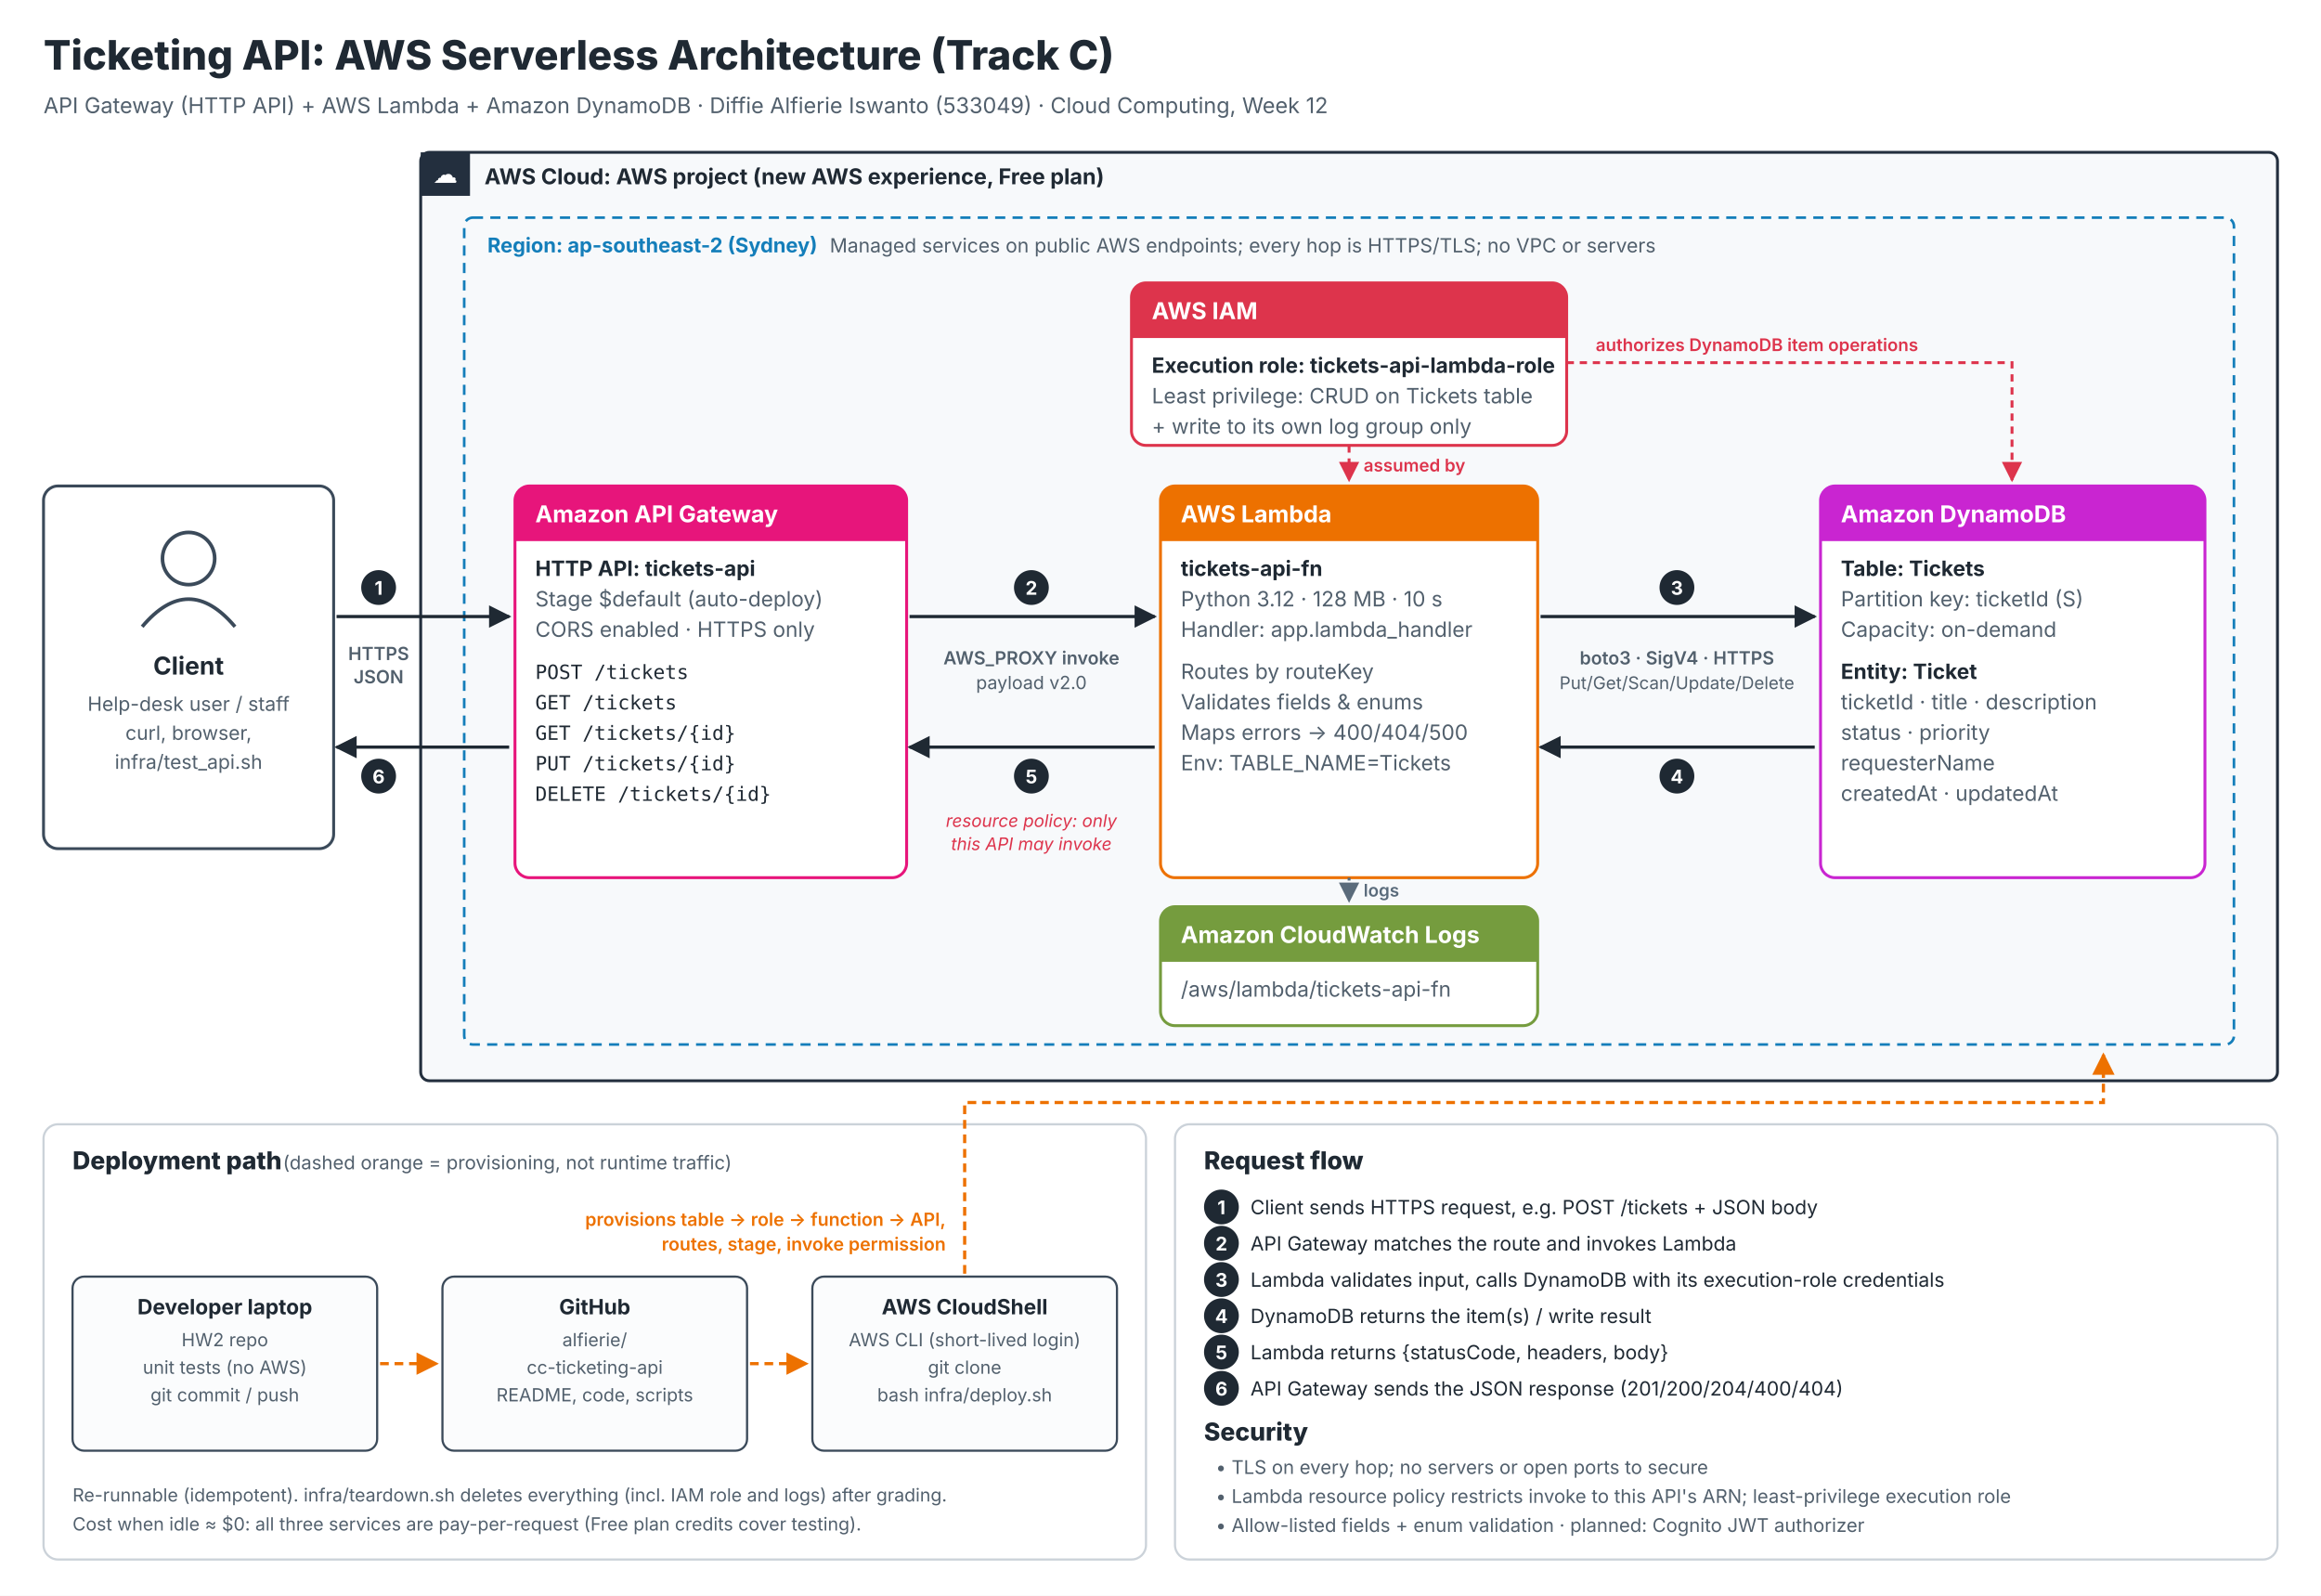
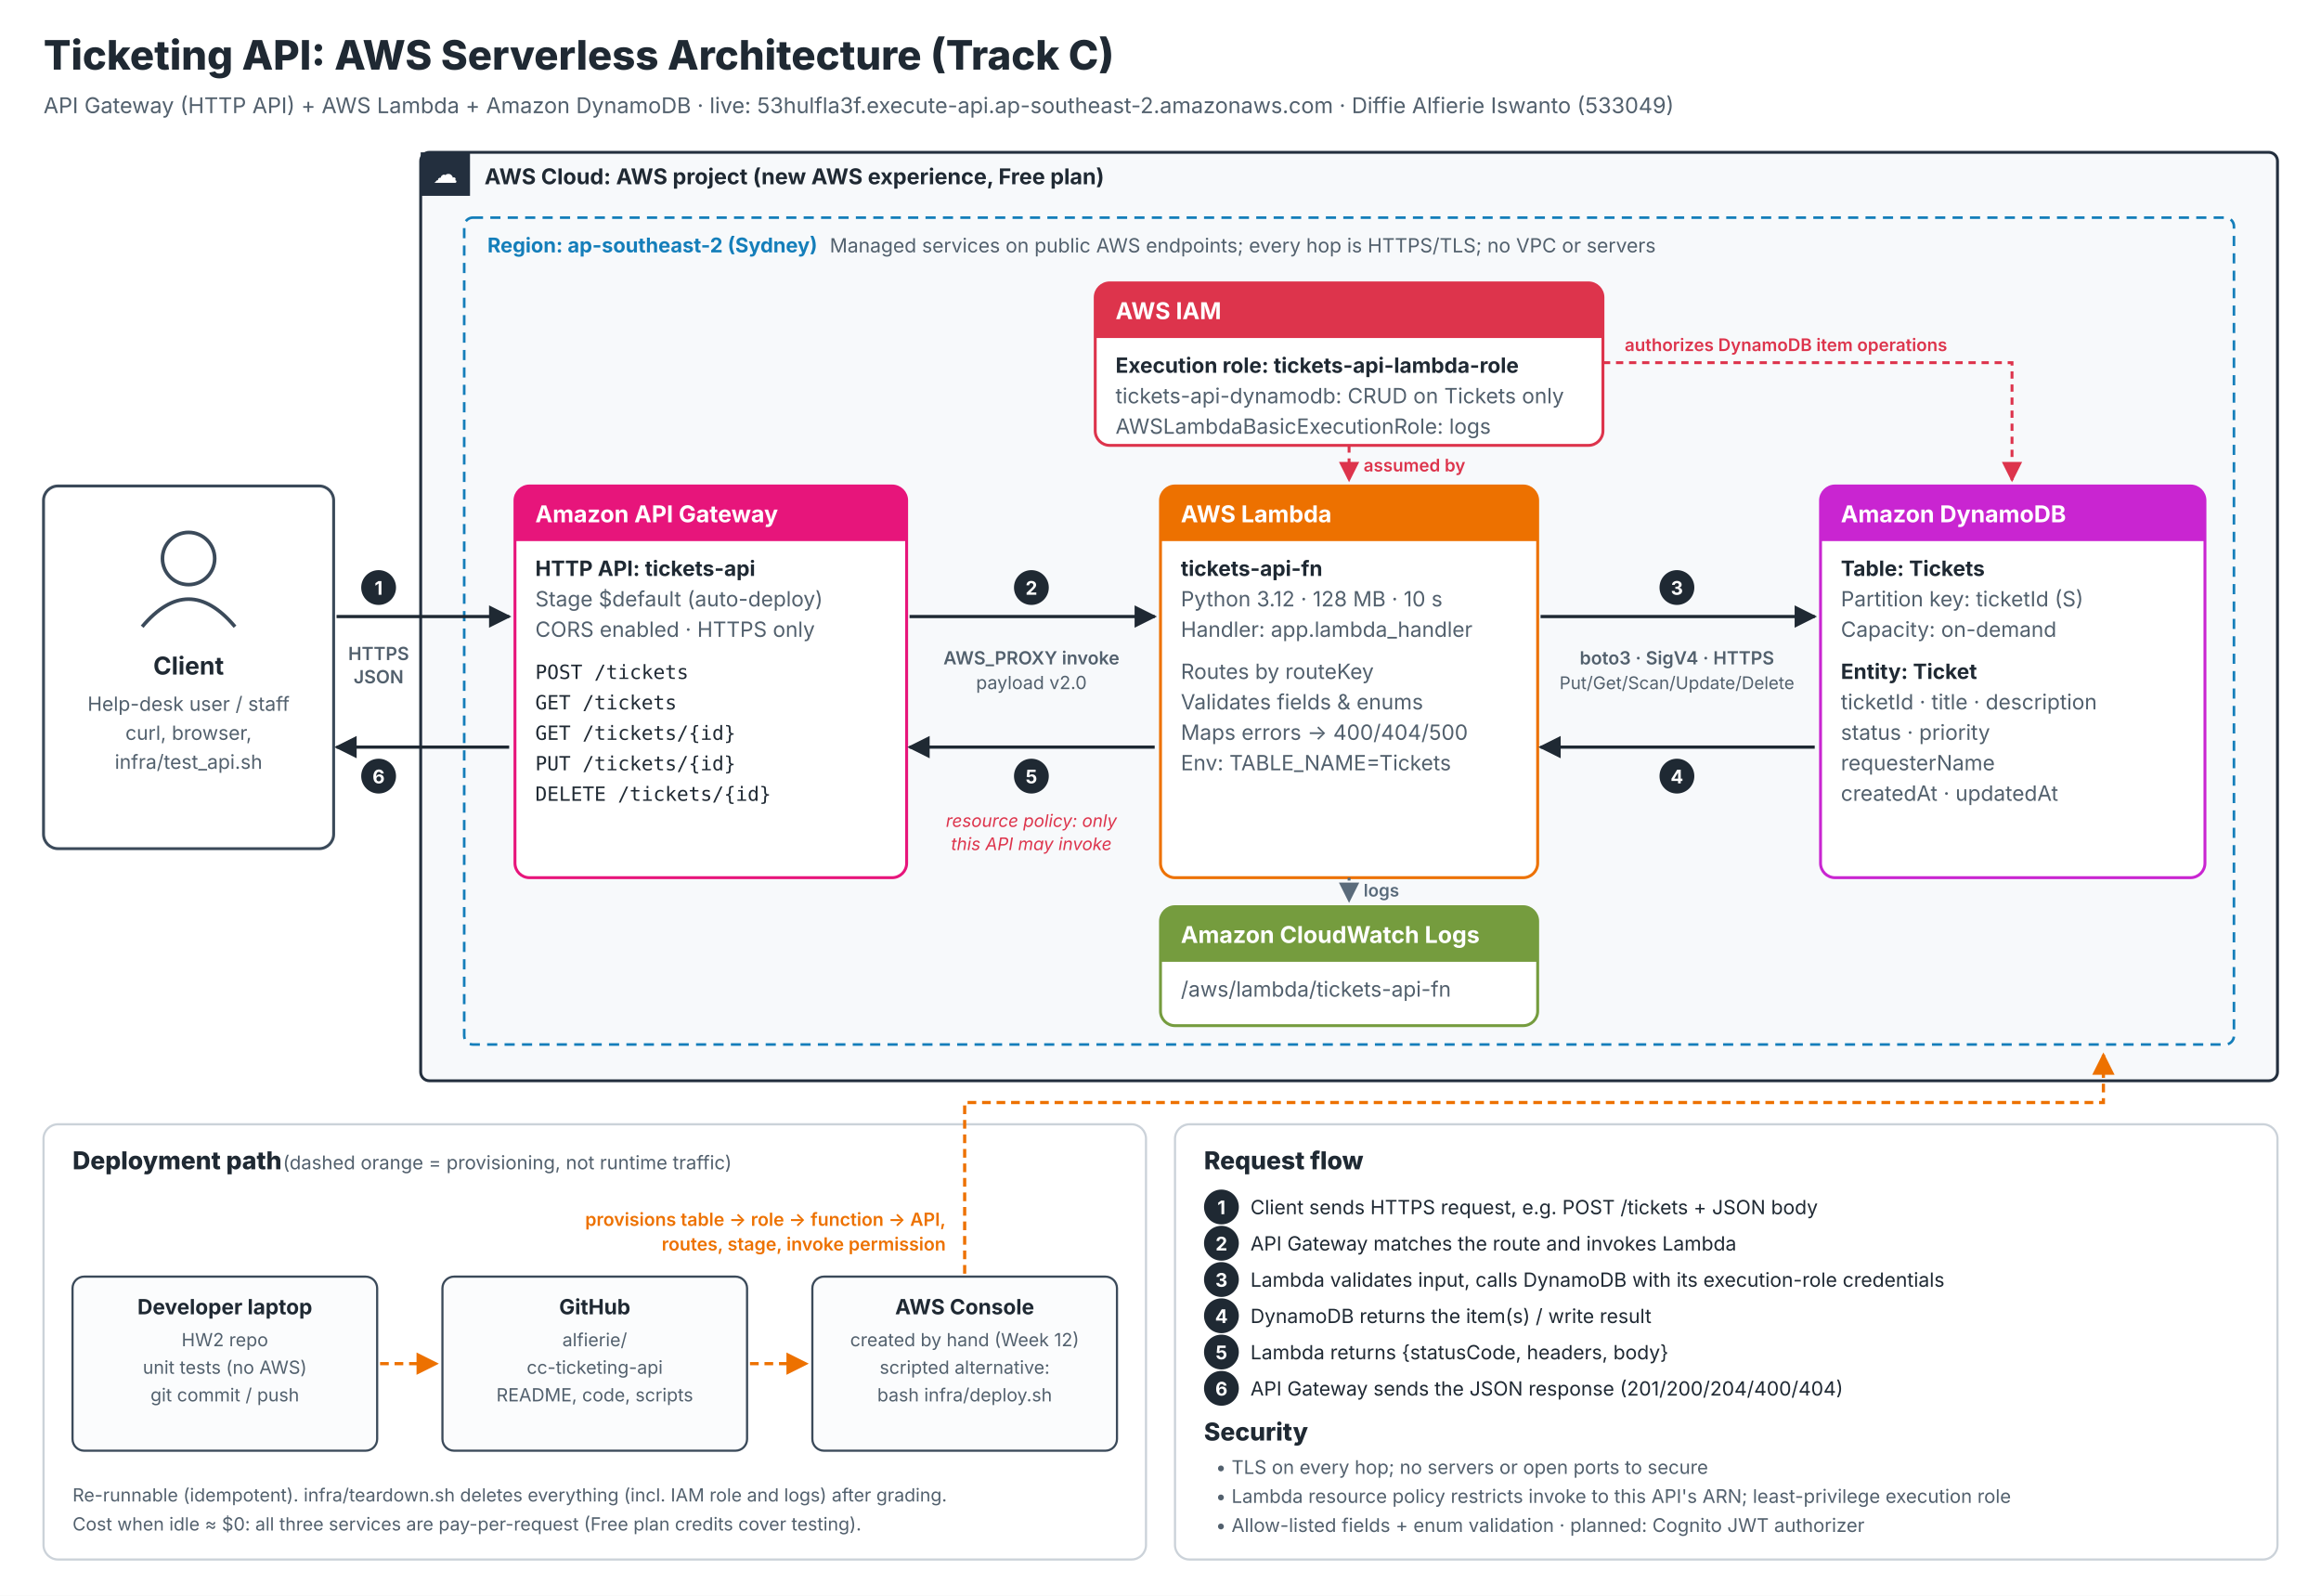
<svg xmlns="http://www.w3.org/2000/svg" width="1600" height="1100" viewBox="0 0 1600 1100">
  <defs>
    <marker id="ah-1f2933" viewBox="0 0 10 10" refX="9" refY="5" markerWidth="7" markerHeight="7" orient="auto-start-reverse">
      <path d="M0 0 L10 5 L0 10 z" fill="#1f2933" />
    </marker>
    <marker id="ah-DD344C" viewBox="0 0 10 10" refX="9" refY="5" markerWidth="7" markerHeight="7" orient="auto-start-reverse">
      <path d="M0 0 L10 5 L0 10 z" fill="#DD344C" />
    </marker>
    <marker id="ah-E7157B" viewBox="0 0 10 10" refX="9" refY="5" markerWidth="7" markerHeight="7" orient="auto-start-reverse">
      <path d="M0 0 L10 5 L0 10 z" fill="#E7157B" />
    </marker>
    <marker id="ah-5a6b7b" viewBox="0 0 10 10" refX="9" refY="5" markerWidth="7" markerHeight="7" orient="auto-start-reverse">
      <path d="M0 0 L10 5 L0 10 z" fill="#5a6b7b" />
    </marker>
    <marker id="ah-ED7100" viewBox="0 0 10 10" refX="9" refY="5" markerWidth="7" markerHeight="7" orient="auto-start-reverse">
      <path d="M0 0 L10 5 L0 10 z" fill="#ED7100" />
    </marker>
  </defs>
  <rect width="1600" height="1100" fill="#fff" />
  <text x="30" y="48" font-family="Inter, DejaVu Sans, sans-serif" font-size="28" font-weight="800" fill="#1f2933" text-anchor="start">Ticketing API: AWS Serverless Architecture (Track C)</text>
-   <text x="30" y="78" font-family="Inter, DejaVu Sans, sans-serif" font-size="15" font-weight="400" fill="#52606d" text-anchor="start">API Gateway (HTTP API) + AWS Lambda + Amazon DynamoDB  ·  Diffie Alfierie Iswanto (533049)  ·  Cloud Computing, Week 12</text>
+   <text x="30" y="78" font-family="Inter, DejaVu Sans, sans-serif" font-size="15" font-weight="400" fill="#52606d" text-anchor="start">API Gateway (HTTP API) + AWS Lambda + Amazon DynamoDB  ·  live: 53hulfla3f.execute-api.ap-southeast-2.amazonaws.com  ·  Diffie Alfierie Iswanto (533049)</text>
  <rect x="290" y="105" width="1280" height="640" rx="6" fill="#f7f9fb" stroke="#232f3e" stroke-width="2" />
  <rect x="290" y="105" width="34" height="30" fill="#232f3e" />
  <text x="307" y="126" font-family="DejaVu Sans" font-size="17" font-weight="700" fill="#fff" text-anchor="middle">☁</text>
  <text x="334" y="127" font-family="Inter, DejaVu Sans, sans-serif" font-size="15" font-weight="700" fill="#1f2933" text-anchor="start">AWS Cloud: AWS project (new AWS experience, Free plan)</text>
  <rect x="320" y="150" width="1220" height="570" rx="6" fill="none" stroke="#147EBA" stroke-width="1.8" stroke-dasharray="7 5" />
  <text x="336" y="174" font-family="Inter, DejaVu Sans, sans-serif" font-size="14" font-weight="700" fill="#147EBA" text-anchor="start">Region: ap-southeast-2 (Sydney)</text>
  <text x="572" y="174" font-family="Inter, DejaVu Sans, sans-serif" font-size="13.5" font-weight="400" fill="#52606d" text-anchor="start">Managed services on public AWS endpoints; every hop is HTTPS/TLS; no VPC or servers</text>
  <rect x="30" y="335" width="200" height="250" rx="10" fill="#fff" stroke="#3b4a5a" stroke-width="2" />
  <circle cx="130" cy="385" r="18" fill="none" stroke="#3b4a5a" stroke-width="2.5" />
  <path d="M98 432 q32 -38 64 0" fill="none" stroke="#3b4a5a" stroke-width="2.5" />
  <text x="130" y="465" font-family="Inter, DejaVu Sans, sans-serif" font-size="17" font-weight="700" fill="#1f2933" text-anchor="middle">Client</text>
  <text x="130" y="490" font-family="Inter, DejaVu Sans, sans-serif" font-size="13.5" font-weight="400" fill="#52606d" text-anchor="middle">Help-desk user / staff</text>
  <text x="130" y="510" font-family="Inter, DejaVu Sans, sans-serif" font-size="13.5" font-weight="400" fill="#52606d" text-anchor="middle">curl, browser,</text>
  <text x="130" y="530" font-family="Inter, DejaVu Sans, sans-serif" font-size="13.5" font-weight="400" fill="#52606d" text-anchor="middle">infra/test_api.sh</text>
  <rect x="355" y="335" width="270" height="270" rx="10" fill="#fff" stroke="#E7157B" stroke-width="2" />
  <path d="M355 345 a10 10 0 0 1 10 -10 h250 a10 10 0 0 1 10 10 v28 h-270 z" fill="#E7157B" />
  <text x="369" y="360" font-family="Inter, DejaVu Sans, sans-serif" font-size="16" font-weight="700" fill="#fff" text-anchor="start">Amazon API Gateway</text>
  <text x="369" y="397" font-family="Inter, DejaVu Sans, sans-serif" font-size="14.5" font-weight="700" fill="#1f2933" text-anchor="start">HTTP API: tickets-api</text>
  <text x="369" y="418" font-family="Inter, DejaVu Sans, sans-serif" font-size="14.5" font-weight="400" fill="#52606d" text-anchor="start">Stage $default (auto-deploy)</text>
  <text x="369" y="439" font-family="Inter, DejaVu Sans, sans-serif" font-size="14.5" font-weight="400" fill="#52606d" text-anchor="start">CORS enabled · HTTPS only</text>
  <text x="369" y="468" font-family="DejaVu Sans Mono, monospace" font-size="13.5" font-weight="400" fill="#1f2933" text-anchor="start">POST   /tickets</text>
  <text x="369" y="489" font-family="DejaVu Sans Mono, monospace" font-size="13.5" font-weight="400" fill="#1f2933" text-anchor="start">GET    /tickets</text>
  <text x="369" y="510" font-family="DejaVu Sans Mono, monospace" font-size="13.5" font-weight="400" fill="#1f2933" text-anchor="start">GET    /tickets/{id}</text>
  <text x="369" y="531" font-family="DejaVu Sans Mono, monospace" font-size="13.5" font-weight="400" fill="#1f2933" text-anchor="start">PUT    /tickets/{id}</text>
  <text x="369" y="552" font-family="DejaVu Sans Mono, monospace" font-size="13.5" font-weight="400" fill="#1f2933" text-anchor="start">DELETE /tickets/{id}</text>
  <rect x="800" y="335" width="260" height="270" rx="10" fill="#fff" stroke="#ED7100" stroke-width="2" />
  <path d="M800 345 a10 10 0 0 1 10 -10 h240 a10 10 0 0 1 10 10 v28 h-260 z" fill="#ED7100" />
  <text x="814" y="360" font-family="Inter, DejaVu Sans, sans-serif" font-size="16" font-weight="700" fill="#fff" text-anchor="start">AWS Lambda</text>
  <text x="814" y="397" font-family="Inter, DejaVu Sans, sans-serif" font-size="14.5" font-weight="700" fill="#1f2933" text-anchor="start">tickets-api-fn</text>
  <text x="814" y="418" font-family="Inter, DejaVu Sans, sans-serif" font-size="14.5" font-weight="400" fill="#52606d" text-anchor="start">Python 3.12 · 128 MB · 10 s</text>
  <text x="814" y="439" font-family="Inter, DejaVu Sans, sans-serif" font-size="14.5" font-weight="400" fill="#52606d" text-anchor="start">Handler: app.lambda_handler</text>
  <text x="814" y="468" font-family="Inter, DejaVu Sans, sans-serif" font-size="14.5" font-weight="400" fill="#52606d" text-anchor="start">Routes by routeKey</text>
  <text x="814" y="489" font-family="Inter, DejaVu Sans, sans-serif" font-size="14.5" font-weight="400" fill="#52606d" text-anchor="start">Validates fields &amp; enums</text>
  <text x="814" y="510" font-family="Inter, DejaVu Sans, sans-serif" font-size="14.5" font-weight="400" fill="#52606d" text-anchor="start">Maps errors → 400/404/500</text>
  <text x="814" y="531" font-family="Inter, DejaVu Sans, sans-serif" font-size="14.5" font-weight="400" fill="#52606d" text-anchor="start">Env: TABLE_NAME=Tickets</text>
  <rect x="1255" y="335" width="265" height="270" rx="10" fill="#fff" stroke="#C925D1" stroke-width="2" />
  <path d="M1255 345 a10 10 0 0 1 10 -10 h245 a10 10 0 0 1 10 10 v28 h-265 z" fill="#C925D1" />
  <text x="1269" y="360" font-family="Inter, DejaVu Sans, sans-serif" font-size="16" font-weight="700" fill="#fff" text-anchor="start">Amazon DynamoDB</text>
  <text x="1269" y="397" font-family="Inter, DejaVu Sans, sans-serif" font-size="14.5" font-weight="700" fill="#1f2933" text-anchor="start">Table: Tickets</text>
  <text x="1269" y="418" font-family="Inter, DejaVu Sans, sans-serif" font-size="14.5" font-weight="400" fill="#52606d" text-anchor="start">Partition key: ticketId (S)</text>
  <text x="1269" y="439" font-family="Inter, DejaVu Sans, sans-serif" font-size="14.5" font-weight="400" fill="#52606d" text-anchor="start">Capacity: on-demand</text>
  <text x="1269" y="468" font-family="Inter, DejaVu Sans, sans-serif" font-size="14.5" font-weight="700" fill="#1f2933" text-anchor="start">Entity: Ticket</text>
  <text x="1269" y="489" font-family="Inter, DejaVu Sans, sans-serif" font-size="14.5" font-weight="400" fill="#52606d" text-anchor="start">ticketId · title · description</text>
  <text x="1269" y="510" font-family="Inter, DejaVu Sans, sans-serif" font-size="14.5" font-weight="400" fill="#52606d" text-anchor="start">status · priority</text>
  <text x="1269" y="531" font-family="Inter, DejaVu Sans, sans-serif" font-size="14.5" font-weight="400" fill="#52606d" text-anchor="start">requesterName</text>
  <text x="1269" y="552" font-family="Inter, DejaVu Sans, sans-serif" font-size="14.5" font-weight="400" fill="#52606d" text-anchor="start">createdAt · updatedAt</text>
  <rect x="800" y="625" width="260" height="82" rx="10" fill="#fff" stroke="#759C3E" stroke-width="2" />
  <path d="M800 635 a10 10 0 0 1 10 -10 h240 a10 10 0 0 1 10 10 v28 h-260 z" fill="#759C3E" />
  <text x="814" y="650" font-family="Inter, DejaVu Sans, sans-serif" font-size="16" font-weight="700" fill="#fff" text-anchor="start">Amazon CloudWatch Logs</text>
  <text x="814" y="687" font-family="Inter, DejaVu Sans, sans-serif" font-size="14.5" font-weight="400" fill="#52606d" text-anchor="start">/aws/lambda/tickets-api-fn</text>
-   <rect x="780" y="195" width="300" height="112" rx="10" fill="#fff" stroke="#DD344C" stroke-width="2" />
-   <path d="M780 205 a10 10 0 0 1 10 -10 h280 a10 10 0 0 1 10 10 v28 h-300 z" fill="#DD344C" />
-   <text x="794" y="220" font-family="Inter, DejaVu Sans, sans-serif" font-size="16" font-weight="700" fill="#fff" text-anchor="start">AWS IAM</text>
-   <text x="794" y="257" font-family="Inter, DejaVu Sans, sans-serif" font-size="14.5" font-weight="700" fill="#1f2933" text-anchor="start">Execution role: tickets-api-lambda-role</text>
-   <text x="794" y="278" font-family="Inter, DejaVu Sans, sans-serif" font-size="14.5" font-weight="400" fill="#52606d" text-anchor="start">Least privilege: CRUD on Tickets table</text>
-   <text x="794" y="299" font-family="Inter, DejaVu Sans, sans-serif" font-size="14.5" font-weight="400" fill="#52606d" text-anchor="start">+ write to its own log group only</text>
+   <rect x="755" y="195" width="350" height="112" rx="10" fill="#fff" stroke="#DD344C" stroke-width="2" />
+   <path d="M755 205 a10 10 0 0 1 10 -10 h330 a10 10 0 0 1 10 10 v28 h-350 z" fill="#DD344C" />
+   <text x="769" y="220" font-family="Inter, DejaVu Sans, sans-serif" font-size="16" font-weight="700" fill="#fff" text-anchor="start">AWS IAM</text>
+   <text x="769" y="257" font-family="Inter, DejaVu Sans, sans-serif" font-size="14.5" font-weight="700" fill="#1f2933" text-anchor="start">Execution role: tickets-api-lambda-role</text>
+   <text x="769" y="278" font-family="Inter, DejaVu Sans, sans-serif" font-size="14.5" font-weight="400" fill="#52606d" text-anchor="start">tickets-api-dynamodb: CRUD on Tickets only</text>
+   <text x="769" y="299" font-family="Inter, DejaVu Sans, sans-serif" font-size="14.5" font-weight="400" fill="#52606d" text-anchor="start">AWSLambdaBasicExecutionRole: logs</text>
  <line x1="232" y1="425" x2="351" y2="425" stroke="#1f2933" stroke-width="2.2" marker-end="url(#ah-1f2933)" />
  <circle cx="261" cy="405" r="12" fill="#1f2933" />
  <text x="261" y="410" font-family="Inter, DejaVu Sans, sans-serif" font-size="13" font-weight="700" fill="#fff" text-anchor="middle">1</text>
  <line x1="351" y1="515" x2="232" y2="515" stroke="#1f2933" stroke-width="2.2" marker-end="url(#ah-1f2933)" />
  <circle cx="261" cy="535" r="12" fill="#1f2933" />
  <text x="261" y="540" font-family="Inter, DejaVu Sans, sans-serif" font-size="13" font-weight="700" fill="#fff" text-anchor="middle">6</text>
  <text x="261" y="455" font-family="Inter, DejaVu Sans, sans-serif" font-size="12.5" font-weight="600" fill="#52606d" text-anchor="middle">HTTPS</text>
  <text x="261" y="471" font-family="Inter, DejaVu Sans, sans-serif" font-size="12.5" font-weight="600" fill="#52606d" text-anchor="middle">JSON</text>
  <line x1="627" y1="425" x2="796" y2="425" stroke="#1f2933" stroke-width="2.2" marker-end="url(#ah-1f2933)" />
  <circle cx="711" cy="405" r="12" fill="#1f2933" />
  <text x="711" y="410" font-family="Inter, DejaVu Sans, sans-serif" font-size="13" font-weight="700" fill="#fff" text-anchor="middle">2</text>
  <line x1="796" y1="515" x2="627" y2="515" stroke="#1f2933" stroke-width="2.2" marker-end="url(#ah-1f2933)" />
  <circle cx="711" cy="535" r="12" fill="#1f2933" />
  <text x="711" y="540" font-family="Inter, DejaVu Sans, sans-serif" font-size="13" font-weight="700" fill="#fff" text-anchor="middle">5</text>
  <text x="711" y="458" font-family="Inter, DejaVu Sans, sans-serif" font-size="12.5" font-weight="600" fill="#52606d" text-anchor="middle">AWS_PROXY invoke</text>
  <text x="711" y="475" font-family="Inter, DejaVu Sans, sans-serif" font-size="12.5" font-weight="400" fill="#52606d" text-anchor="middle">payload v2.0</text>
  <text x="711" y="570" font-family="Inter, DejaVu Sans, sans-serif" font-size="12" font-weight="400" fill="#DD344C" text-anchor="middle" font-style="italic">resource policy: only</text>
  <text x="711" y="586" font-family="Inter, DejaVu Sans, sans-serif" font-size="12" font-weight="400" fill="#DD344C" text-anchor="middle" font-style="italic">this API may invoke</text>
  <line x1="1062" y1="425" x2="1251" y2="425" stroke="#1f2933" stroke-width="2.2" marker-end="url(#ah-1f2933)" />
  <circle cx="1156" cy="405" r="12" fill="#1f2933" />
  <text x="1156" y="410" font-family="Inter, DejaVu Sans, sans-serif" font-size="13" font-weight="700" fill="#fff" text-anchor="middle">3</text>
  <line x1="1251" y1="515" x2="1062" y2="515" stroke="#1f2933" stroke-width="2.2" marker-end="url(#ah-1f2933)" />
  <circle cx="1156" cy="535" r="12" fill="#1f2933" />
  <text x="1156" y="540" font-family="Inter, DejaVu Sans, sans-serif" font-size="13" font-weight="700" fill="#fff" text-anchor="middle">4</text>
  <text x="1156" y="458" font-family="Inter, DejaVu Sans, sans-serif" font-size="12.5" font-weight="600" fill="#52606d" text-anchor="middle">boto3 · SigV4 · HTTPS</text>
  <text x="1156" y="475" font-family="Inter, DejaVu Sans, sans-serif" font-size="12" font-weight="400" fill="#52606d" text-anchor="middle">Put/Get/Scan/Update/Delete</text>
  <path d="M930 307 L930 331" stroke="#DD344C" stroke-width="2" stroke-dasharray="5 4" fill="none" marker-end="url(#ah-DD344C)" />
  <text x="940" y="325" font-family="Inter, DejaVu Sans, sans-serif" font-size="12" font-weight="600" fill="#DD344C" text-anchor="start">assumed by</text>
-   <path d="M1080 250 L1387 250 L1387 331" stroke="#DD344C" stroke-width="2" stroke-dasharray="5 4" fill="none" marker-end="url(#ah-DD344C)" />
-   <text x="1100" y="242" font-family="Inter, DejaVu Sans, sans-serif" font-size="12" font-weight="600" fill="#DD344C" text-anchor="start">authorizes DynamoDB item operations</text>
+   <path d="M1105 250 L1387 250 L1387 331" stroke="#DD344C" stroke-width="2" stroke-dasharray="5 4" fill="none" marker-end="url(#ah-DD344C)" />
+   <text x="1120" y="242" font-family="Inter, DejaVu Sans, sans-serif" font-size="12" font-weight="600" fill="#DD344C" text-anchor="start">authorizes DynamoDB item operations</text>
  <path d="M930 605 L930 621" stroke="#5a6b7b" stroke-width="2" stroke-dasharray="2 4" fill="none" marker-end="url(#ah-5a6b7b)" />
  <text x="940" y="618" font-family="Inter, DejaVu Sans, sans-serif" font-size="12" font-weight="600" fill="#5a6b7b" text-anchor="start">logs</text>
  <rect x="30" y="775" width="760" height="300" rx="10" fill="#fff" stroke="#cbd2d9" stroke-width="1.5" />
  <text x="50" y="806" font-family="Inter, DejaVu Sans, sans-serif" font-size="17" font-weight="800" fill="#1f2933" text-anchor="start">Deployment path</text>
  <text x="195" y="806" font-family="Inter, DejaVu Sans, sans-serif" font-size="13" font-weight="400" fill="#52606d" text-anchor="start">(dashed orange = provisioning, not runtime traffic)</text>
  <rect x="50" y="880" width="210" height="120" rx="8" fill="#fbfcfd" stroke="#3b4a5a" stroke-width="1.5" />
  <text x="155.0" y="906" font-family="Inter, DejaVu Sans, sans-serif" font-size="14.5" font-weight="700" fill="#1f2933" text-anchor="middle">Developer laptop</text>
  <text x="155.0" y="928" font-family="Inter, DejaVu Sans, sans-serif" font-size="12.5" font-weight="400" fill="#52606d" text-anchor="middle">HW2 repo</text>
  <text x="155.0" y="947" font-family="Inter, DejaVu Sans, sans-serif" font-size="12.5" font-weight="400" fill="#52606d" text-anchor="middle">unit tests (no AWS)</text>
  <text x="155.0" y="966" font-family="Inter, DejaVu Sans, sans-serif" font-size="12.5" font-weight="400" fill="#52606d" text-anchor="middle">git commit / push</text>
  <rect x="305" y="880" width="210" height="120" rx="8" fill="#fbfcfd" stroke="#3b4a5a" stroke-width="1.5" />
  <text x="410.0" y="906" font-family="Inter, DejaVu Sans, sans-serif" font-size="14.5" font-weight="700" fill="#1f2933" text-anchor="middle">GitHub</text>
  <text x="410.0" y="928" font-family="Inter, DejaVu Sans, sans-serif" font-size="12.5" font-weight="400" fill="#52606d" text-anchor="middle">alfierie/</text>
  <text x="410.0" y="947" font-family="Inter, DejaVu Sans, sans-serif" font-size="12.5" font-weight="400" fill="#52606d" text-anchor="middle">cc-ticketing-api</text>
  <text x="410.0" y="966" font-family="Inter, DejaVu Sans, sans-serif" font-size="12.5" font-weight="400" fill="#52606d" text-anchor="middle">README, code, scripts</text>
  <rect x="560" y="880" width="210" height="120" rx="8" fill="#fbfcfd" stroke="#3b4a5a" stroke-width="1.5" />
-   <text x="665.0" y="906" font-family="Inter, DejaVu Sans, sans-serif" font-size="14.5" font-weight="700" fill="#1f2933" text-anchor="middle">AWS CloudShell</text>
-   <text x="665.0" y="928" font-family="Inter, DejaVu Sans, sans-serif" font-size="12.5" font-weight="400" fill="#52606d" text-anchor="middle">AWS CLI (short-lived login)</text>
-   <text x="665.0" y="947" font-family="Inter, DejaVu Sans, sans-serif" font-size="12.5" font-weight="400" fill="#52606d" text-anchor="middle">git clone</text>
+   <text x="665.0" y="906" font-family="Inter, DejaVu Sans, sans-serif" font-size="14.5" font-weight="700" fill="#1f2933" text-anchor="middle">AWS Console</text>
+   <text x="665.0" y="928" font-family="Inter, DejaVu Sans, sans-serif" font-size="12.5" font-weight="400" fill="#52606d" text-anchor="middle">created by hand (Week 12)</text>
+   <text x="665.0" y="947" font-family="Inter, DejaVu Sans, sans-serif" font-size="12.5" font-weight="400" fill="#52606d" text-anchor="middle">scripted alternative:</text>
  <text x="665.0" y="966" font-family="Inter, DejaVu Sans, sans-serif" font-size="12.5" font-weight="400" fill="#52606d" text-anchor="middle">bash infra/deploy.sh</text>
  <line x1="262" y1="940" x2="301" y2="940" stroke="#ED7100" stroke-width="2.2" stroke-dasharray="6 4" marker-end="url(#ah-ED7100)" />
  <line x1="517" y1="940" x2="556" y2="940" stroke="#ED7100" stroke-width="2.2" stroke-dasharray="6 4" marker-end="url(#ah-ED7100)" />
  <path d="M665 878 L665 760 L1450 760 L1450 727" stroke="#ED7100" stroke-width="2.2" stroke-dasharray="6 4" fill="none" marker-end="url(#ah-ED7100)" />
  <text x="652" y="845" font-family="Inter, DejaVu Sans, sans-serif" font-size="12.5" font-weight="600" fill="#ED7100" text-anchor="end">provisions table → role → function → API,</text>
  <text x="652" y="862" font-family="Inter, DejaVu Sans, sans-serif" font-size="12.5" font-weight="600" fill="#ED7100" text-anchor="end">routes, stage, invoke permission</text>
  <text x="50" y="1035" font-family="Inter, DejaVu Sans, sans-serif" font-size="12.5" font-weight="400" fill="#52606d" text-anchor="start">Re-runnable (idempotent). infra/teardown.sh deletes everything (incl. IAM role and logs) after grading.</text>
  <text x="50" y="1055" font-family="Inter, DejaVu Sans, sans-serif" font-size="12.5" font-weight="400" fill="#52606d" text-anchor="start">Cost when idle ≈ $0: all three services are pay-per-request (Free plan credits cover testing).</text>
  <rect x="810" y="775" width="760" height="300" rx="10" fill="#fff" stroke="#cbd2d9" stroke-width="1.5" />
  <text x="830" y="806" font-family="Inter, DejaVu Sans, sans-serif" font-size="17" font-weight="800" fill="#1f2933" text-anchor="start">Request flow</text>
  <circle cx="842" cy="832" r="12" fill="#1f2933" />
  <text x="842" y="837" font-family="Inter, DejaVu Sans, sans-serif" font-size="13" font-weight="700" fill="#fff" text-anchor="middle">1</text>
  <text x="862" y="837" font-family="Inter, DejaVu Sans, sans-serif" font-size="13.5" font-weight="400" fill="#1f2933" text-anchor="start">Client sends HTTPS request, e.g. POST /tickets + JSON body</text>
  <circle cx="842" cy="857" r="12" fill="#1f2933" />
  <text x="842" y="862" font-family="Inter, DejaVu Sans, sans-serif" font-size="13" font-weight="700" fill="#fff" text-anchor="middle">2</text>
  <text x="862" y="862" font-family="Inter, DejaVu Sans, sans-serif" font-size="13.5" font-weight="400" fill="#1f2933" text-anchor="start">API Gateway matches the route and invokes Lambda</text>
  <circle cx="842" cy="882" r="12" fill="#1f2933" />
  <text x="842" y="887" font-family="Inter, DejaVu Sans, sans-serif" font-size="13" font-weight="700" fill="#fff" text-anchor="middle">3</text>
  <text x="862" y="887" font-family="Inter, DejaVu Sans, sans-serif" font-size="13.5" font-weight="400" fill="#1f2933" text-anchor="start">Lambda validates input, calls DynamoDB with its execution-role credentials</text>
  <circle cx="842" cy="907" r="12" fill="#1f2933" />
  <text x="842" y="912" font-family="Inter, DejaVu Sans, sans-serif" font-size="13" font-weight="700" fill="#fff" text-anchor="middle">4</text>
  <text x="862" y="912" font-family="Inter, DejaVu Sans, sans-serif" font-size="13.5" font-weight="400" fill="#1f2933" text-anchor="start">DynamoDB returns the item(s) / write result</text>
  <circle cx="842" cy="932" r="12" fill="#1f2933" />
  <text x="842" y="937" font-family="Inter, DejaVu Sans, sans-serif" font-size="13" font-weight="700" fill="#fff" text-anchor="middle">5</text>
  <text x="862" y="937" font-family="Inter, DejaVu Sans, sans-serif" font-size="13.5" font-weight="400" fill="#1f2933" text-anchor="start">Lambda returns {statusCode, headers, body}</text>
  <circle cx="842" cy="957" r="12" fill="#1f2933" />
  <text x="842" y="962" font-family="Inter, DejaVu Sans, sans-serif" font-size="13" font-weight="700" fill="#fff" text-anchor="middle">6</text>
  <text x="862" y="962" font-family="Inter, DejaVu Sans, sans-serif" font-size="13.5" font-weight="400" fill="#1f2933" text-anchor="start">API Gateway sends the JSON response (201/200/204/400/404)</text>
  <text x="830" y="993" font-family="Inter, DejaVu Sans, sans-serif" font-size="17" font-weight="800" fill="#1f2933" text-anchor="start">Security</text>
  <text x="838" y="1016" font-family="Inter, DejaVu Sans, sans-serif" font-size="13" font-weight="400" fill="#52606d" text-anchor="start">• TLS on every hop; no servers or open ports to secure</text>
  <text x="838" y="1036" font-family="Inter, DejaVu Sans, sans-serif" font-size="13" font-weight="400" fill="#52606d" text-anchor="start">• Lambda resource policy restricts invoke to this API's ARN; least-privilege execution role</text>
  <text x="838" y="1056" font-family="Inter, DejaVu Sans, sans-serif" font-size="13" font-weight="400" fill="#52606d" text-anchor="start">• Allow-listed fields + enum validation · planned: Cognito JWT authorizer</text>
</svg>
